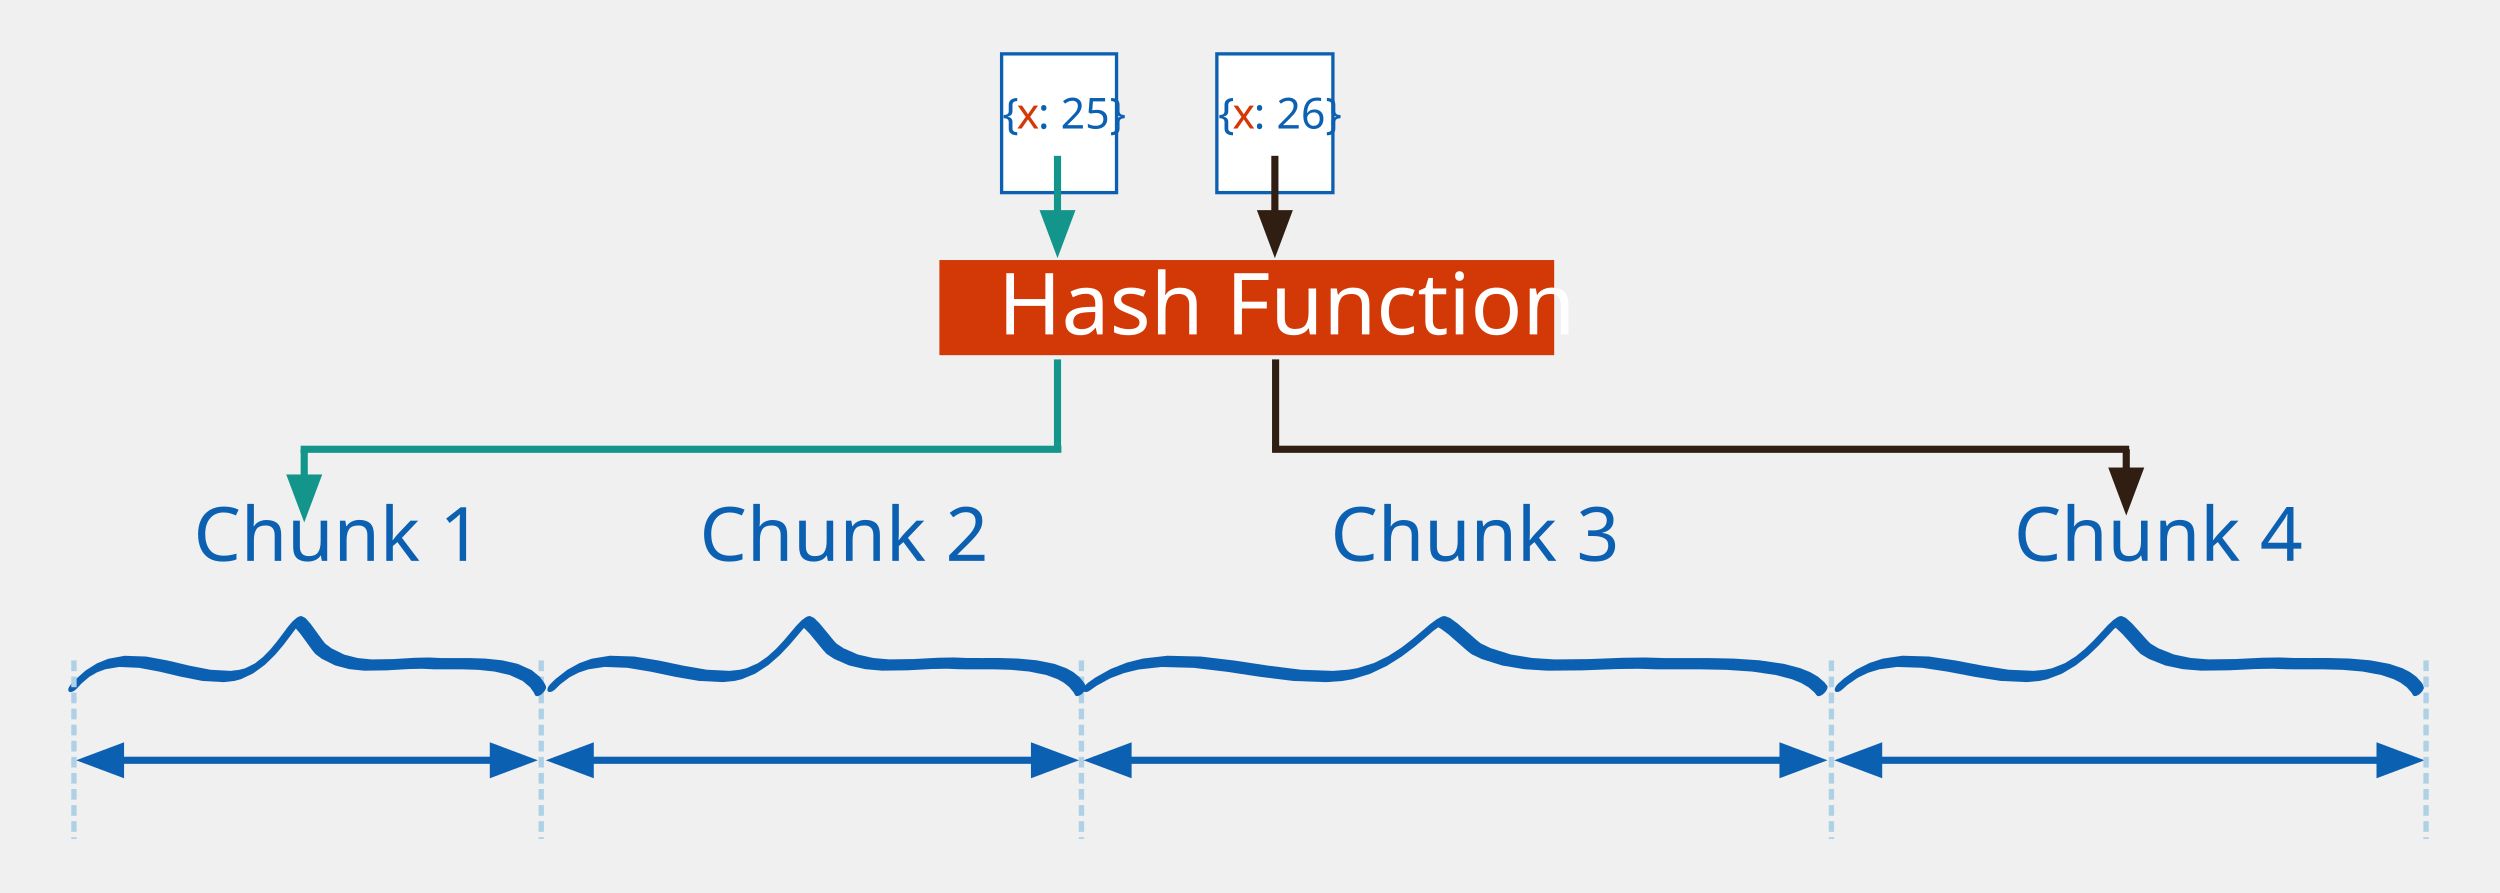
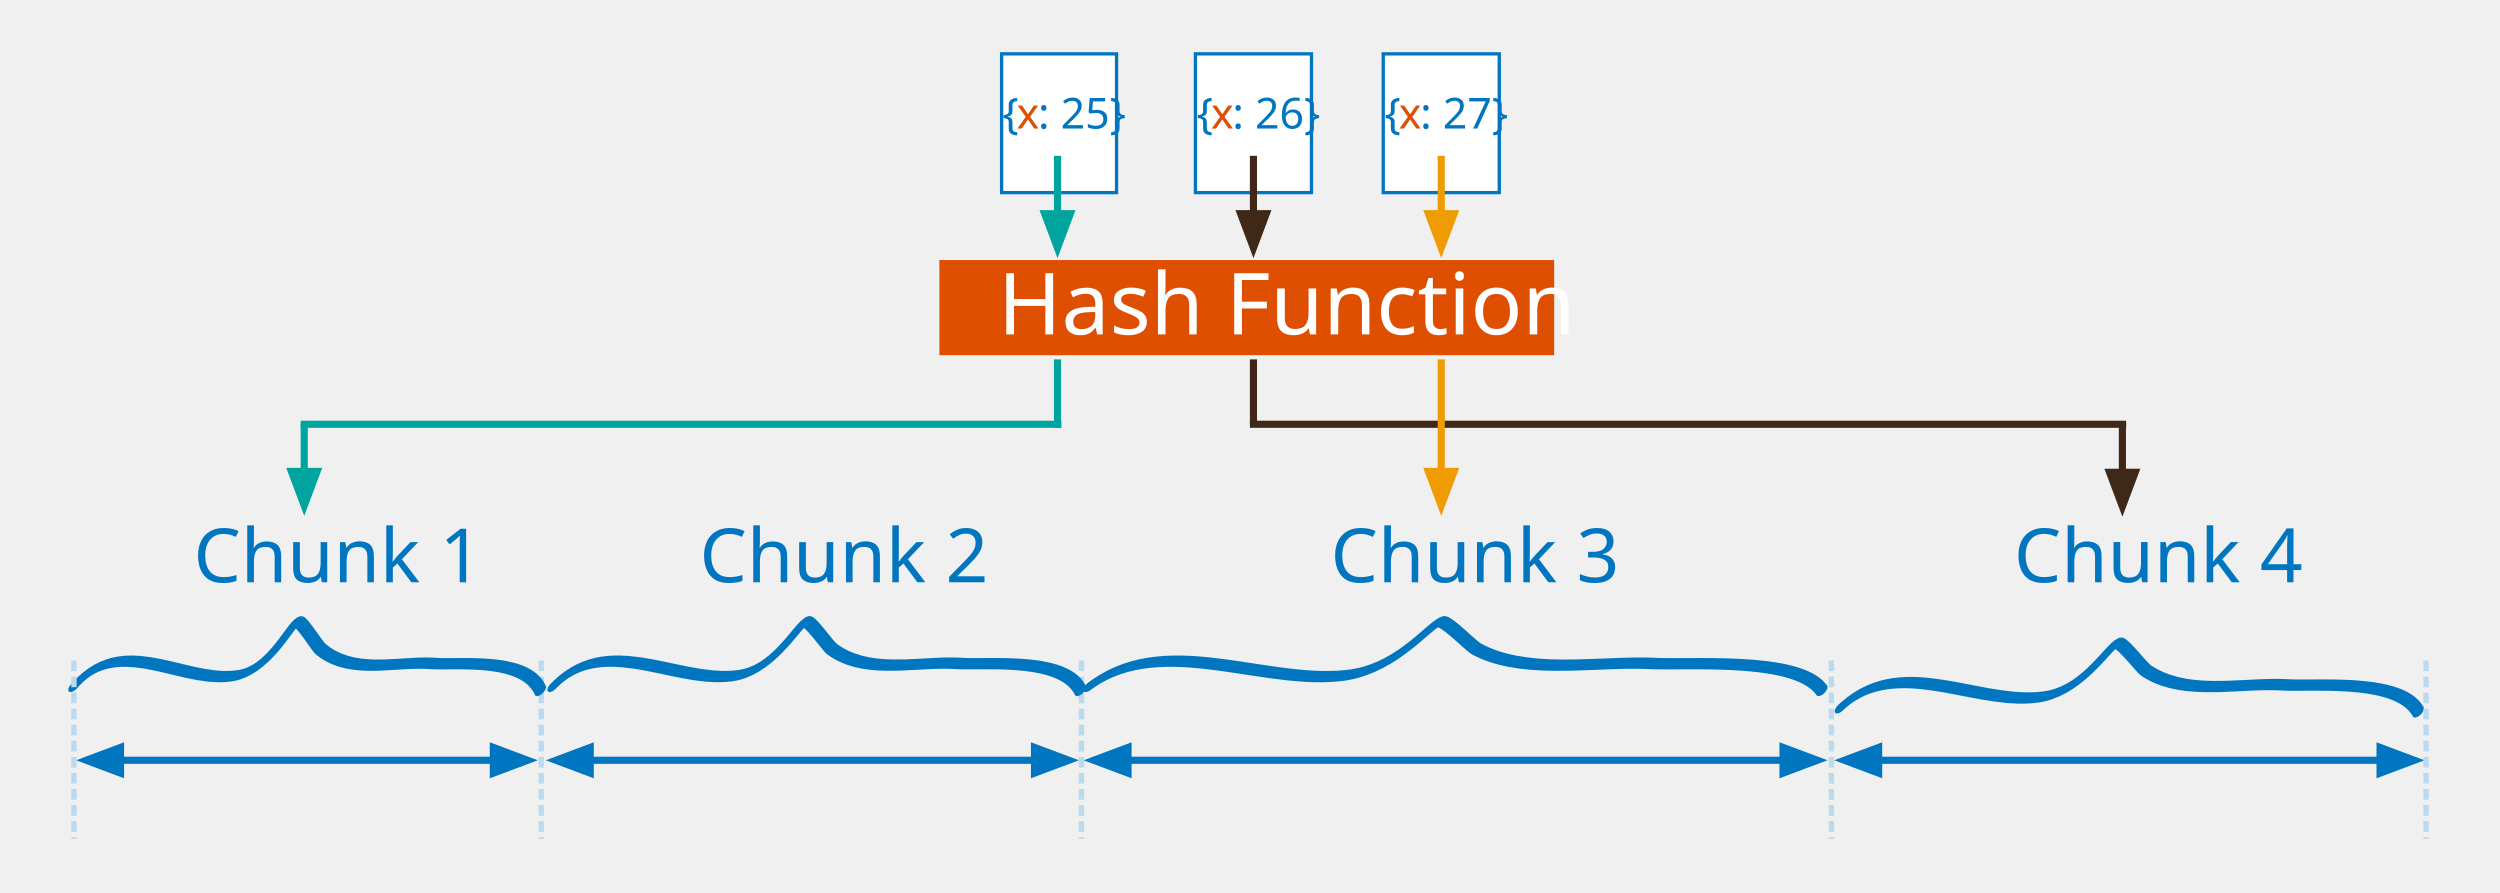
<svg xmlns="http://www.w3.org/2000/svg" version="1.1" x="0px" y="0px" width="700" height="250" viewBox="0, 0, 700, 250">
  <g id="Layer 1">
-     <text transform="matrix(1, 0, 0, 1, 90.563, 150.541)">
-       <tspan x="-36.381" y="6.5" font-family="GillSans" font-size="21" fill="#0C60B2">Chunk 1</tspan>
+     <text transform="matrix(1, 0, 0, 1, 90.563, 156.541)">
+       <tspan x="-36.381" y="6.5" font-family="GillSans" font-size="21" fill="#0176C0">Chunk 1</tspan>
    </text>
-     <path d="M151.543,184.918 L151.543,234.918" fill-opacity="0" stroke="#AFD1E8" stroke-width="1.5" stroke-dasharray="3,1.5" />
-     <path d="M302.806,184.918 L302.806,234.918" fill-opacity="0" stroke="#AFD1E8" stroke-width="1.5" stroke-dasharray="3,1.5" />
-     <path d="M512.798,184.918 L512.798,234.918" fill-opacity="0" stroke="#AFD1E8" stroke-width="1.5" stroke-dasharray="3,1.5" />
-     <path d="M305.168,193.339 L307.114,191.975 L310.843,189.931 L314.693,188.468 L318.762,187.47 L325.224,186.756 L334.229,186.993 L343.495,188.098 L352.869,189.514 L362.192,190.674 L371.33,191.005 L375.839,190.673 L375.839,190.673 C375.878,190.67 375.918,190.666 375.958,190.659 L375.958,190.659 L378.577,190.214 L383.649,188.664 L388.322,186.437 L392.479,183.816 L396.062,181.103 L399.033,178.601 L401.351,176.62 L402.895,175.506 L403.052,175.506 L402.393,175.676 L402.752,175.671 L403.456,176.061 L405.422,177.513 L408.526,180.215 L410.644,182.085 L411.745,182.962 L412.186,183.245 L412.186,183.245 C412.205,183.258 412.225,183.269 412.246,183.279 L412.246,183.279 L414.894,184.531 L420.655,186.354 L426.842,187.381 L433.279,187.796 L443.078,187.703 L452.66,187.336 L458.673,187.26 L461.501,187.343 L461.5,187.343 L463.798,187.411 L469.5,187.423 L476.202,187.414 L483.407,187.561 L490.622,188.041 L497.351,189.027 L501.762,190.198 L504.278,191.216 L506.402,192.452 L508.06,193.914 L508.675,194.708 L508.675,194.708 C509.019,195.144 509.948,194.884 510.751,194.128 C511.554,193.371 511.926,192.404 511.582,191.968 L510.84,191.04 L509.019,189.461 L506.75,188.155 L504.083,187.087 L499.508,185.883 L492.647,184.883 L485.345,184.399 L478.097,184.252 L471.401,184.261 L465.755,184.25 L463.456,184.181 L463.456,184.181 C463.456,184.181 463.456,184.181 463.456,184.181 L463.456,184.181 L460.544,184.098 L454.477,184.175 L444.956,184.541 L435.299,184.638 L429.027,184.241 L423.037,183.26 L417.429,181.497 L414.781,180.245 L414.841,180.278 L414.488,180.057 L413.427,179.214 L411.304,177.34 L408.132,174.583 L405.96,173.013 L404.619,172.509 L404.259,172.514 L404.259,172.514 C404.064,172.517 403.838,172.576 403.6,172.685 L403.6,172.685 L402.387,173.314 L400.392,174.785 L398.111,176.735 L395.436,178.998 L392.337,181.374 L388.784,183.657 L384.733,185.637 L380.076,187.088 L377.456,187.532 L377.575,187.517 L373.297,187.844 L364.315,187.525 L355.033,186.371 L345.609,184.948 L336.176,183.832 L326.87,183.608 L320.032,184.391 L315.507,185.535 L311.025,187.296 L306.719,189.702 L304.771,191.067 C303.905,191.675 303.291,192.676 303.401,193.303 C303.51,193.93 304.301,193.947 305.168,193.339 L305.168,193.339" fill="#0C60B2" />
-     <path d="M155.521,192.938 L156.922,191.573 L159.472,189.645 L162.021,188.326 L164.758,187.412 L169.256,186.738 L175.629,186.983 L182.249,188.083 L188.982,189.496 L195.704,190.658 L202.327,190.994 L205.653,190.66 L205.653,190.66 C205.71,190.654 205.77,190.644 205.832,190.629 L205.832,190.629 L207.716,190.185 L211.541,188.576 L215.15,186.214 L218.316,183.46 L220.978,180.667 L223.144,178.134 L224.815,176.151 L225.881,175.086 L225.721,175.303 L224.719,175.666 L224.977,175.66 L225.323,176.016 L226.713,177.449 L228.942,180.146 L230.466,182.016 L231.261,182.895 L231.586,183.187 L231.586,183.187 C231.605,183.203 231.624,183.218 231.645,183.231 L231.645,183.231 L233.55,184.483 L237.723,186.32 L242.22,187.362 L246.9,187.784 L253.999,187.693 L260.917,187.325 L265.225,187.249 L267.234,187.332 L267.233,187.332 L268.886,187.401 L273.008,187.413 L277.834,187.404 L283.006,187.551 L288.173,188.029 L292.978,189.01 L296.113,190.169 L297.896,191.175 L299.405,192.397 L300.584,193.845 L301.022,194.632 L301.022,194.632 C301.302,195.126 302.199,194.942 303.026,194.222 C303.853,193.502 304.297,192.518 304.017,192.024 L303.477,191.089 L302.152,189.496 L300.499,188.176 L298.551,187.095 L295.218,185.88 L290.243,184.875 L284.96,184.389 L279.729,184.241 L274.912,184.251 L270.865,184.24 L269.211,184.171 L269.211,184.171 C269.211,184.171 269.21,184.171 269.21,184.171 L269.21,184.171 L267.087,184.087 L262.701,184.166 L255.869,184.531 L248.964,184.629 L244.496,184.24 L240.229,183.273 L236.218,181.524 L234.312,180.272 L234.37,180.317 L234.124,180.103 L233.363,179.263 L231.834,177.388 L229.547,174.626 L227.959,173.037 L226.832,172.499 L226.573,172.504 L226.573,172.504 C226.282,172.51 225.929,172.638 225.571,172.867 L225.571,172.867 L224.425,173.713 L222.943,175.234 L221.304,177.181 L219.407,179.413 L217.259,181.71 L214.876,183.859 L212.205,185.705 L209.027,187.096 L207.141,187.541 L207.32,187.51 L204.321,187.834 L197.902,187.521 L191.232,186.368 L184.435,184.943 L177.596,183.822 L170.79,183.605 L165.714,184.427 L162.266,185.656 L158.818,187.562 L155.584,190.084 L154.183,191.449 C153.392,192.219 153.05,193.177 153.419,193.588 C153.789,193.999 154.73,193.708 155.521,192.938 L155.521,192.938" fill="#0C60B2" />
-     <text transform="matrix(1, 0, 0, 1, 232.244, 150.541)">
-       <tspan x="-36.381" y="6.5" font-family="GillSans" font-size="21" fill="#0C60B2">Chunk 2</tspan>
+     <path d="M151.543,184.918 L151.543,234.918" fill-opacity="0" stroke="#BCDAED" stroke-width="1.5" stroke-dasharray="3,1.5" />
+     <path d="M302.806,184.918 L302.806,234.918" fill-opacity="0" stroke="#BCDAED" stroke-width="1.5" stroke-dasharray="3,1.5" />
+     <path d="M512.798,184.918 L512.798,234.918" fill-opacity="0" stroke="#BCDAED" stroke-width="1.5" stroke-dasharray="3,1.5" />
+     <path d="M305.218,193.303 L306.186,192.599 L308.003,191.426 L309.822,190.428 L311.7,189.56 L313.637,188.818 L315.631,188.196 L317.676,187.691 L319.767,187.297 L321.9,187.009 L324.071,186.82 L326.274,186.723 L328.506,186.71 L330.762,186.773 L333.041,186.903 L336.496,187.207 L341.146,187.769 L345.826,188.443 L350.521,189.161 L355.212,189.851 L359.882,190.441 L363.364,190.775 L365.675,190.929 L367.967,191.017 L370.245,191.03 L372.506,190.958 L374.75,190.792 L375.88,190.67 L375.88,190.67 C375.891,190.668 375.901,190.667 375.912,190.666 L375.912,190.666 L376.577,190.577 L377.934,190.347 L379.279,190.056 L380.597,189.709 L382.502,189.099 L384.943,188.129 L387.283,187.003 L389.493,185.763 L391.567,184.445 L393.497,183.089 L395.279,181.73 L396.909,180.41 L398.381,179.164 L399.691,178.032 L400.831,177.053 L401.554,176.456 L401.954,176.143 L402.304,175.888 L402.584,175.705 L402.784,175.597 L402.896,175.559 L402.85,175.587 L402.543,175.664 L402.709,175.64 L402.798,175.715 L403.166,175.897 L403.702,176.221 L404.336,176.665 L405.037,177.203 L406.171,178.14 L407.744,179.516 L408.902,180.552 L409.637,181.208 L410.325,181.812 L410.953,182.344 L411.507,182.787 L411.98,183.122 L412.2,183.254 L412.2,183.254 C412.209,183.26 412.218,183.264 412.227,183.269 L412.227,183.269 L412.875,183.606 L414.218,184.242 L415.604,184.816 L417.021,185.329 L418.47,185.784 L419.946,186.184 L422.202,186.687 L425.29,187.194 L428.455,187.537 L431.674,187.74 L434.927,187.828 L439.829,187.797 L446.33,187.579 L451.102,187.389 L454.194,187.294 L457.198,187.253 L460.097,187.289 L461.492,187.342 L461.488,187.342 L462.023,187.365 L463.186,187.4 L464.448,187.42 L465.797,187.43 L467.226,187.431 L468.729,187.426 L471.104,187.416 L474.459,187.408 L477.971,187.429 L481.579,187.5 L485.22,187.643 L488.833,187.88 L492.355,188.232 L494.895,188.584 L496.524,188.866 L498.1,189.189 L499.61,189.554 L501.046,189.966 L502.4,190.425 L503.665,190.935 L504.832,191.496 L505.894,192.112 L506.843,192.783 L507.672,193.51 L508.374,194.294 L508.665,194.695 L508.665,194.695 C508.995,195.143 509.918,194.9 510.726,194.151 C511.535,193.402 511.923,192.431 511.593,191.982 L511.238,191.504 L510.451,190.635 L509.539,189.843 L508.51,189.121 L507.373,188.466 L506.136,187.874 L504.807,187.34 L503.393,186.862 L501.903,186.437 L500.343,186.059 L498.721,185.728 L497.04,185.439 L494.438,185.079 L490.855,184.721 L487.194,184.482 L483.515,184.338 L479.881,184.267 L476.352,184.246 L472.993,184.253 L470.621,184.264 L469.126,184.268 L467.709,184.267 L466.378,184.258 L465.142,184.238 L464.005,184.205 L463.469,184.182 L463.469,184.182 C463.467,184.182 463.466,184.182 463.464,184.181 L463.464,184.181 L462.019,184.127 L459.068,184.091 L456.028,184.133 L452.916,184.228 L448.158,184.418 L441.713,184.635 L436.878,184.667 L433.692,184.582 L430.552,184.385 L427.474,184.054 L424.469,183.563 L422.275,183.076 L420.849,182.69 L419.453,182.253 L418.087,181.76 L416.753,181.208 L415.449,180.592 L414.8,180.255 L414.826,180.269 L414.677,180.183 L414.252,179.883 L413.721,179.46 L413.106,178.939 L412.424,178.34 L411.69,177.686 L410.524,176.642 L408.93,175.248 L407.766,174.288 L407.028,173.722 L406.33,173.237 L405.673,172.851 L405.014,172.581 L404.275,172.503 L404.108,172.527 L404.108,172.527 C404.011,172.541 403.908,172.566 403.802,172.603 L403.802,172.603 L403.439,172.741 L402.866,173.019 L402.314,173.347 L401.775,173.711 L401.24,174.107 L400.689,174.542 L399.86,175.228 L398.701,176.223 L397.45,177.305 L396.099,178.45 L394.645,179.633 L393.086,180.827 L391.417,182.008 L389.636,183.15 L387.737,184.227 L385.714,185.213 L383.541,186.086 L381.821,186.642 L380.644,186.955 L379.432,187.22 L378.17,187.436 L377.503,187.525 L377.534,187.521 L376.487,187.636 L374.337,187.797 L372.154,187.867 L369.94,187.856 L367.7,187.771 L365.44,187.621 L362.008,187.292 L357.371,186.707 L352.688,186.019 L347.98,185.299 L343.263,184.619 L338.558,184.052 L335.048,183.744 L332.715,183.611 L330.391,183.548 L328.078,183.563 L325.777,183.667 L323.488,183.869 L321.212,184.18 L318.947,184.611 L316.695,185.175 L314.454,185.884 L312.224,186.751 L310.007,187.791 L307.809,189.017 L305.689,190.399 L304.721,191.104 C304.721,191.104 304.721,191.104 304.721,191.104 C303.858,191.731 303.271,192.732 303.408,193.339 C303.545,193.947 304.356,193.93 305.218,193.303 L305.218,193.303" fill="#0176C0" />
+     <path d="M155.574,192.885 L156.27,192.181 L157.524,191.059 L158.737,190.142 L159.978,189.353 L161.26,188.676 L162.592,188.104 L163.975,187.634 L165.409,187.262 L166.886,186.987 L168.403,186.806 L169.953,186.712 L171.531,186.7 L173.952,186.82 L177.233,187.195 L180.558,187.753 L183.916,188.426 L187.292,189.143 L190.671,189.833 L194.041,190.425 L197.391,190.845 L199.897,191.005 L201.566,191.019 L203.22,190.947 L204.869,190.779 L205.714,190.652 L205.714,190.652 C205.729,190.65 205.744,190.647 205.76,190.644 L205.76,190.644 L206.239,190.555 L207.254,190.317 L208.756,189.844 L210.704,189.016 L212.602,187.978 L214.404,186.78 L216.094,185.467 L217.661,184.088 L219.101,182.684 L220.415,181.293 L221.606,179.953 L222.675,178.696 L223.622,177.56 L224.441,176.583 L225.117,175.815 L225.483,175.439 L225.616,175.325 L225.677,175.288 L225.61,175.356 L225.417,175.474 L224.939,175.641 L225.058,175.617 L224.907,175.694 L225.113,175.852 L225.483,176.165 L225.933,176.603 L226.434,177.138 L227.249,178.073 L228.379,179.447 L229.48,180.815 L230.236,181.742 L230.69,182.276 L231.09,182.72 L231.434,183.059 L231.6,183.199 L231.6,183.199 C231.608,183.205 231.617,183.212 231.625,183.218 L231.625,183.218 L232.092,183.555 L233.064,184.194 L234.069,184.773 L235.099,185.291 L236.677,185.957 L238.854,186.66 L241.104,187.175 L243.406,187.523 L245.745,187.729 L248.108,187.818 L251.658,187.787 L256.357,187.568 L259.796,187.378 L262.015,187.283 L264.165,187.243 L266.233,187.278 L267.222,187.331 L267.216,187.331 L267.601,187.354 L268.446,187.389 L269.841,187.416 L271.906,187.419 L274.167,187.405 L276.581,187.398 L279.103,187.419 L281.691,187.49 L284.3,187.632 L286.885,187.868 L289.403,188.218 L291.213,188.568 L292.373,188.846 L293.496,189.166 L294.571,189.528 L295.593,189.935 L296.556,190.39 L297.455,190.893 L298.284,191.448 L299.039,192.057 L299.714,192.72 L300.304,193.441 L300.806,194.22 L301.014,194.618 L301.014,194.618 C301.281,195.123 302.171,194.955 303.003,194.242 C303.834,193.53 304.292,192.543 304.025,192.038 C304.025,192.038 304.025,192.038 304.025,192.038 L303.768,191.558 L303.197,190.684 L302.535,189.884 L301.786,189.155 L300.958,188.493 L300.057,187.895 L299.089,187.356 L298.06,186.873 L296.975,186.442 L295.841,186.062 L294.662,185.727 L293.439,185.435 L291.549,185.072 L288.953,184.713 L286.302,184.473 L283.642,184.328 L281.017,184.257 L278.472,184.236 L276.053,184.243 L273.806,184.257 L271.776,184.254 L270.424,184.228 L269.613,184.195 L269.228,184.172 L269.228,184.172 C269.226,184.172 269.224,184.172 269.222,184.172 L269.222,184.172 L268.165,184.116 L266.023,184.081 L263.823,184.123 L261.576,184.219 L258.156,184.408 L253.537,184.624 L250.079,184.657 L247.807,184.573 L245.57,184.379 L243.378,184.052 L241.243,183.569 L239.167,182.903 L237.658,182.27 L236.684,181.782 L235.732,181.235 L234.798,180.623 L234.331,180.285 L234.357,180.305 L234.257,180.225 L233.954,179.929 L233.574,179.508 L233.133,178.989 L232.381,178.068 L231.273,176.691 L230.124,175.295 L229.285,174.332 L228.75,173.763 L228.242,173.273 L227.753,172.876 L227.22,172.581 L226.472,172.505 L226.352,172.529 L226.352,172.529 C226.202,172.56 226.041,172.616 225.875,172.696 L225.875,172.696 L225.453,172.924 L224.893,173.308 L224.413,173.707 L223.957,174.14 L223.35,174.777 L222.56,175.678 L221.725,176.675 L220.827,177.752 L219.865,178.886 L218.836,180.049 L217.746,181.211 L216.595,182.345 L215.388,183.425 L214.12,184.431 L212.782,185.344 L211.359,186.148 L209.806,186.828 L208.564,187.229 L207.693,187.436 L207.213,187.526 L207.259,187.518 L206.537,187.629 L205.024,187.787 L203.479,187.857 L201.915,187.847 L199.516,187.697 L196.242,187.288 L192.913,186.704 L189.545,186.016 L186.153,185.296 L182.747,184.614 L179.339,184.044 L175.944,183.66 L173.411,183.538 L171.718,183.554 L170.026,183.661 L168.333,183.87 L166.637,184.194 L164.935,184.648 L163.225,185.246 L161.509,186.005 L159.792,186.939 L158.086,188.057 L156.407,189.363 L154.827,190.796 L154.13,191.501 C153.353,192.286 153.047,193.233 153.445,193.615 C153.844,193.997 154.797,193.67 155.574,192.885 L155.574,192.885" fill="#0176C0" />
+     <text transform="matrix(1, 0, 0, 1, 232.244, 156.541)">
+       <tspan x="-36.381" y="6.5" font-family="GillSans" font-size="21" fill="#0176C0">Chunk 2</tspan>
    </text>
    <g>
-       <path d="M515.844,193.061 L517.379,191.697 L520.211,189.738 L523.083,188.373 L526.157,187.429 L531.147,186.741 L538.173,186.983 L545.445,188.084 L552.829,189.499 L560.191,190.66 L567.431,190.994 L571.046,190.661 L571.046,190.661 C571.097,190.656 571.15,190.648 571.205,190.636 L571.205,190.636 L573.27,190.192 L577.393,188.604 L581.256,186.288 L584.668,183.573 L587.566,180.797 L589.936,178.268 L591.767,176.284 L592.942,175.213 L592.85,175.371 L591.957,175.666 L592.24,175.661 L592.676,176.027 L594.207,177.465 L596.651,180.163 L598.321,182.033 L599.192,182.912 L599.546,183.201 L599.546,183.201 C599.565,183.216 599.584,183.23 599.605,183.243 L599.605,183.243 L601.694,184.495 L606.258,186.328 L611.171,187.365 L616.282,187.785 L624.044,187.693 L631.617,187.325 L636.346,187.249 L638.557,187.332 L638.556,187.332 L640.368,187.401 L644.879,187.413 L650.166,187.404 L655.839,187.551 L661.511,188.03 L666.79,189.012 L670.24,190.175 L672.203,191.184 L673.863,192.41 L675.159,193.863 L675.64,194.651 L675.64,194.651 C675.937,195.129 676.844,194.925 677.665,194.194 C678.486,193.464 678.91,192.484 678.613,192.005 L678.023,191.072 L676.575,189.482 L674.769,188.166 L672.644,187.089 L669.006,185.878 L663.567,184.874 L657.788,184.389 L652.061,184.241 L646.781,184.25 L642.34,184.24 L640.528,184.171 L640.528,184.171 C640.527,184.171 640.527,184.171 640.527,184.171 L640.527,184.171 L638.211,184.087 L633.412,184.166 L625.917,184.531 L618.333,184.629 L613.42,184.237 L608.728,183.266 L604.325,181.513 L602.236,180.26 L602.295,180.302 L602.024,180.086 L601.189,179.245 L599.514,177.371 L597.008,174.61 L595.275,173.027 L594.099,172.499 L593.814,172.504 L593.814,172.504 C593.554,172.509 593.242,172.612 592.921,172.799 L592.921,172.799 L591.749,173.586 L590.132,175.1 L588.335,177.047 L586.253,179.284 L583.879,181.597 L581.211,183.785 L578.193,185.677 L574.642,187.089 L572.575,187.534 L572.734,187.509 L569.417,187.834 L562.366,187.519 L555.053,186.366 L547.61,184.941 L540.133,183.822 L532.717,183.603 L527.215,184.41 L523.512,185.609 L519.811,187.469 L516.306,189.96 L514.77,191.325 C513.948,192.055 513.523,193.036 513.82,193.515 C514.116,193.994 515.022,193.791 515.844,193.061 L515.844,193.061" fill="#0C60B2" />
-       <text transform="matrix(1, 0, 0, 1, 600.27, 150.531)">
-         <tspan x="-36.381" y="6.5" font-family="GillSans" font-size="21" fill="#0C60B2">Chunk 4</tspan>
+       <path d="M515.898,199.012 L516.661,198.308 L518.047,197.175 L519.406,196.235 L520.803,195.422 L522.25,194.723 L523.749,194.134 L525.3,193.651 L526.899,193.271 L528.541,192.991 L530.221,192.807 L531.933,192.712 L533.674,192.7 L535.438,192.762 L537.222,192.892 L539.936,193.195 L543.592,193.755 L547.276,194.428 L550.976,195.146 L554.678,195.836 L558.368,196.426 L562.034,196.846 L564.77,197.006 L566.59,197.019 L568.392,196.948 L570.186,196.78 L571.1,196.655 L571.1,196.655 C571.114,196.653 571.127,196.651 571.141,196.648 L571.141,196.648 L571.666,196.559 L572.763,196.324 L574.381,195.858 L576.474,195.044 L578.505,194.028 L580.437,192.854 L582.256,191.564 L583.951,190.201 L585.516,188.808 L586.95,187.423 L588.252,186.086 L589.423,184.83 L590.461,183.693 L591.358,182.717 L592.099,181.948 L592.505,181.568 L592.661,181.443 L592.752,181.388 L592.729,181.424 L592.576,181.511 L592.155,181.645 L592.285,181.621 L592.201,181.698 L592.447,181.863 L592.857,182.179 L593.352,182.618 L593.902,183.154 L594.795,184.09 L596.035,185.464 L596.947,186.5 L597.527,187.155 L598.07,187.76 L598.566,188.293 L599.005,188.737 L599.38,189.075 L599.56,189.212 L599.56,189.212 C599.569,189.219 599.577,189.225 599.586,189.231 L599.586,189.231 L600.097,189.568 L601.161,190.206 L602.26,190.784 L603.385,191.3 L605.111,191.964 L607.49,192.665 L609.947,193.177 L612.461,193.524 L615.017,193.729 L617.598,193.818 L621.48,193.787 L626.621,193.568 L630.389,193.378 L632.822,193.284 L635.183,193.243 L637.457,193.278 L638.546,193.332 L638.541,193.331 L638.963,193.354 L639.886,193.389 L640.887,193.41 L641.956,193.419 L643.671,193.419 L646.147,193.405 L648.792,193.398 L651.558,193.419 L654.397,193.49 L657.261,193.632 L660.1,193.868 L662.865,194.219 L664.855,194.57 L666.131,194.849 L667.365,195.17 L668.548,195.533 L669.672,195.942 L670.731,196.398 L671.72,196.903 L672.632,197.46 L673.462,198.07 L674.204,198.736 L674.853,199.458 L675.403,200.238 L675.631,200.637 L675.631,200.637 C675.915,201.127 676.815,200.938 677.641,200.216 C678.466,199.493 678.906,198.51 678.622,198.02 L678.341,197.54 L677.716,196.667 L676.991,195.869 L676.173,195.142 L675.269,194.482 L674.285,193.885 L673.228,193.347 L672.104,192.866 L670.919,192.437 L669.68,192.058 L668.393,191.724 L667.057,191.433 L664.992,191.071 L662.154,190.712 L659.255,190.472 L656.345,190.328 L653.471,190.257 L650.685,190.236 L648.034,190.243 L645.569,190.257 L643.871,190.257 L642.826,190.248 L641.857,190.228 L640.966,190.195 L640.543,190.172 L640.543,190.172 C640.541,190.172 640.54,190.172 640.538,190.172 L640.538,190.172 L639.386,190.116 L637.045,190.081 L634.639,190.123 L632.179,190.218 L628.43,190.408 L623.361,190.624 L619.563,190.657 L617.065,190.573 L614.605,190.378 L612.195,190.049 L609.846,189.564 L607.565,188.896 L605.908,188.261 L604.837,187.771 L603.792,187.223 L602.767,186.61 L602.255,186.273 L602.281,186.291 L602.17,186.209 L601.837,185.913 L601.42,185.491 L600.936,184.97 L600.398,184.372 L599.819,183.717 L598.899,182.674 L597.64,181.278 L596.721,180.316 L596.135,179.748 L595.58,179.259 L595.049,178.865 L594.485,178.578 L593.747,178.501 L593.616,178.525 L593.616,178.525 C593.483,178.549 593.341,178.594 593.194,178.659 L593.194,178.659 L592.792,178.857 L592.229,179.207 L591.726,179.588 L591.237,180.011 L590.576,180.644 L589.712,181.545 L588.796,182.541 L587.813,183.618 L586.757,184.753 L585.627,185.919 L584.426,187.087 L583.152,188.232 L581.807,189.329 L580.384,190.357 L578.875,191.294 L577.267,192.12 L575.522,192.814 L574.134,193.222 L573.165,193.432 L572.639,193.522 L572.68,193.515 L571.877,193.628 L570.205,193.787 L568.502,193.857 L566.779,193.847 L564.141,193.696 L560.547,193.286 L556.896,192.701 L553.204,192.014 L549.488,191.293 L545.76,190.613 L542.037,190.044 L539.257,189.735 L537.404,189.601 L535.555,189.538 L533.711,189.553 L531.87,189.659 L530.033,189.866 L528.197,190.185 L526.36,190.631 L524.522,191.217 L522.681,191.958 L520.841,192.87 L519.009,193.964 L517.198,195.247 L515.48,196.669 L514.716,197.374 C513.906,198.121 513.514,199.094 513.84,199.546 C514.167,199.998 515.088,199.759 515.898,199.012 L515.898,199.012" fill="#0176C0" />
+       <text transform="matrix(1, 0, 0, 1, 600.27, 156.531)">
+         <tspan x="-36.381" y="6.5" font-family="GillSans" font-size="21" fill="#0176C0">Chunk 4</tspan>
      </text>
    </g>
-     <path d="M21.542,192.771 L22.78,191.408 L25.005,189.509 L27.167,188.257 L29.488,187.393 L33.382,186.744 L38.962,186.993 L44.793,188.09 L50.742,189.502 L56.693,190.666 L62.573,191.004 L65.556,190.668 L65.556,190.668 C65.623,190.66 65.693,190.647 65.765,190.628 L65.765,190.628 L67.431,190.183 L70.911,188.538 L74.219,186.105 L77.074,183.304 L79.44,180.498 L81.355,177.968 L82.832,175.984 L83.776,174.918 L83.556,175.203 L82.395,175.676 L82.624,175.671 L82.856,176.01 L84.078,177.437 L86.049,180.132 L87.397,182.002 L88.101,182.882 L88.39,183.176 L88.39,183.176 C88.408,183.193 88.426,183.209 88.446,183.224 L88.446,183.224 L90.132,184.476 L93.833,186.319 L97.828,187.367 L101.989,187.794 L108.291,187.703 L114.421,187.335 L118.222,187.259 L119.984,187.342 L119.983,187.342 L121.446,187.411 L125.1,187.423 L129.37,187.414 L133.937,187.561 L138.494,188.038 L142.726,189.016 L146.32,190.657 L148.394,192.402 L149.415,193.832 L149.802,194.618 L149.802,194.618 C150.06,195.131 150.945,194.974 151.779,194.267 C152.614,193.561 153.081,192.572 152.824,192.059 L152.346,191.123 L151.153,189.511 L148.838,187.616 L145.003,185.894 L140.584,184.886 L135.898,184.4 L131.264,184.251 L127.005,184.261 L123.435,184.25 L121.971,184.182 L121.971,184.182 C121.971,184.182 121.971,184.182 121.97,184.182 L121.97,184.182 L120.078,184.098 L116.19,184.176 L110.157,184.541 L104.073,184.64 L100.143,184.255 L96.386,183.295 L92.849,181.552 L91.163,180.299 L91.219,180.348 L91.003,180.136 L90.33,179.297 L88.978,177.422 L86.954,174.659 L85.542,173.063 L84.473,172.509 L84.243,172.514 L84.243,172.514 C83.908,172.522 83.491,172.692 83.082,172.987 L83.082,172.987 L81.991,173.901 L80.681,175.421 L79.231,177.368 L77.551,179.603 L75.663,181.886 L73.609,183.989 L71.363,185.763 L68.649,187.118 L66.981,187.563 L67.19,187.522 L64.579,187.844 L58.923,187.534 L53.029,186.383 L47.011,184.956 L40.937,183.832 L34.861,183.62 L30.286,184.467 L27.136,185.746 L23.994,187.718 L21.103,190.269 L19.863,191.635 C19.123,192.45 18.899,193.365 19.362,193.679 C19.826,193.993 20.802,193.586 21.542,192.771 L21.542,192.771" fill="#0C60B2" />
+     <path d="M21.59,192.717 L22.206,192.013 L23.306,190.901 L24.354,190.006 L25.411,189.25 L26.494,188.607 L27.619,188.064 L28.796,187.615 L30.023,187.257 L31.298,186.99 L32.615,186.813 L33.966,186.721 L35.347,186.71 L37.475,186.83 L40.365,187.204 L43.296,187.761 L46.262,188.432 L49.247,189.149 L52.236,189.839 L55.221,190.432 L58.193,190.854 L60.42,191.015 L61.909,191.03 L63.386,190.957 L64.862,190.787 L65.626,190.658 L65.626,190.658 C65.644,190.655 65.662,190.652 65.68,190.648 L65.68,190.648 L66.104,190.559 L67.023,190.316 L68.39,189.83 L70.171,188.977 L71.915,187.903 L73.56,186.67 L75.09,185.329 L76.495,183.931 L77.778,182.517 L78.943,181.124 L79.996,179.784 L80.94,178.53 L81.777,177.394 L82.502,176.417 L83.101,175.647 L83.425,175.271 L83.536,175.163 L83.571,175.145 L83.46,175.255 L83.212,175.421 L82.651,175.642 L82.756,175.619 L82.512,175.699 L82.671,175.847 L82.993,176.155 L83.389,176.591 L83.832,177.125 L84.551,178.06 L85.551,179.433 L86.525,180.802 L87.194,181.728 L87.595,182.263 L87.949,182.707 L88.255,183.047 L88.403,183.189 L88.403,183.189 C88.411,183.196 88.419,183.203 88.428,183.21 L88.428,183.21 L88.84,183.547 L89.702,184.187 L90.594,184.768 L91.507,185.288 L92.908,185.956 L94.841,186.662 L96.841,187.18 L98.888,187.53 L100.968,187.738 L103.068,187.828 L106.219,187.797 L110.385,187.578 L113.43,187.387 L115.389,187.293 L117.284,187.253 L119.105,187.288 L119.971,187.341 L119.965,187.341 L120.305,187.364 L121.056,187.399 L122.295,187.426 L124.126,187.429 L126.128,187.416 L128.262,187.408 L130.49,187.429 L132.774,187.5 L135.076,187.642 L137.355,187.877 L139.574,188.226 L141.691,188.71 L143.182,189.172 L144.121,189.53 L145.02,189.935 L145.867,190.387 L146.659,190.889 L147.388,191.441 L148.053,192.047 L148.647,192.708 L149.168,193.427 L149.611,194.205 L149.795,194.603 L149.795,194.603 C150.04,195.127 150.918,194.985 151.756,194.286 C152.595,193.588 153.076,192.597 152.831,192.073 L152.604,191.593 L152.099,190.718 L151.511,189.917 L150.846,189.185 L150.111,188.521 L149.31,187.92 L148.45,187.378 L147.535,186.893 L146.571,186.461 L145.556,186.076 L143.965,185.588 L141.747,185.085 L139.443,184.724 L137.091,184.483 L134.733,184.338 L132.406,184.267 L130.152,184.246 L128.012,184.253 L126.026,184.267 L124.235,184.264 L123.044,184.239 L122.331,184.206 L121.99,184.183 L121.99,184.183 C121.988,184.183 121.986,184.182 121.983,184.182 L121.983,184.182 L121.041,184.127 L119.137,184.091 L117.185,184.133 L115.194,184.229 L112.171,184.419 L108.096,184.635 L105.048,184.667 L103.049,184.584 L101.081,184.392 L99.153,184.067 L97.275,183.587 L95.446,182.924 L94.116,182.293 L93.258,181.807 L92.419,181.262 L91.594,180.651 L91.181,180.314 L91.206,180.335 L91.119,180.257 L90.853,179.962 L90.517,179.542 L90.127,179.023 L89.462,178.102 L88.482,176.725 L87.466,175.329 L86.723,174.365 L86.249,173.795 L85.797,173.303 L85.36,172.902 L84.865,172.597 L84.094,172.524 L83.987,172.548 L83.987,172.548 C83.811,172.588 83.62,172.663 83.426,172.769 L83.426,172.769 L82.976,173.045 L82.429,173.471 L81.985,173.889 L81.575,174.328 L81.039,174.966 L80.342,175.864 L79.603,176.861 L78.809,177.939 L77.956,179.075 L77.046,180.238 L76.084,181.398 L75.075,182.523 L74.027,183.584 L72.94,184.561 L71.808,185.439 L70.614,186.207 L69.299,186.862 L68.238,187.251 L67.49,187.453 L67.065,187.542 L67.119,187.532 L66.498,187.641 L65.177,187.798 L63.824,187.867 L62.453,187.857 L60.343,187.709 L57.455,187.301 L54.515,186.718 L51.537,186.03 L48.535,185.31 L45.518,184.627 L42.494,184.056 L39.479,183.67 L37.225,183.548 L35.713,183.564 L34.197,183.673 L32.675,183.887 L31.142,184.22 L29.597,184.687 L28.037,185.306 L26.467,186.094 L24.897,187.062 L23.347,188.213 L21.837,189.541 L20.431,190.984 L19.815,191.689 C19.092,192.515 18.904,193.414 19.394,193.698 C19.884,193.982 20.867,193.543 21.59,192.717 L21.59,192.717" fill="#0176C0" />
    <g>
      <path d="M280.45,15.082 L312.63,15.082 L312.63,53.932 L280.45,53.932 z" fill="#FFFFFF" />
-       <path d="M280.45,15.082 L312.63,15.082 L312.63,53.932 L280.45,53.932 z" fill-opacity="0" stroke="#0C60B2" stroke-width="0.929" />
+       <path d="M280.45,15.082 L312.63,15.082 L312.63,53.932 L280.45,53.932 z" fill-opacity="0" stroke="#0176C0" stroke-width="0.929" />
    </g>
    <text transform="matrix(1, 0, 0, 1, 296.029, 39.499)">
-       <tspan x="-15.378" y="-3.5" font-family="GillSans" font-size="12" fill="#0C60B2">{</tspan>
-       <tspan x="-11.382" y="-3.5" font-family="GillSans" font-size="12" fill="#D33907">x</tspan>
-       <tspan x="-5.382" y="-3.5" font-family="GillSans" font-size="12" fill="#0C60B2">: 25}</tspan>
+       <tspan x="-15.378" y="-3.5" font-family="GillSans" font-size="12" fill="#0176C0">{</tspan>
+       <tspan x="-11.382" y="-3.5" font-family="GillSans" font-size="12" fill="#DE4F01">x</tspan>
+       <tspan x="-5.382" y="-3.5" font-family="GillSans" font-size="12" fill="#0176C0">: 25}</tspan>
    </text>
    <g>
-       <path d="M340.721,15.082 L373.21,15.082 L373.21,53.932 L340.721,53.932 z" fill="#FFFFFF" />
-       <path d="M340.721,15.082 L373.21,15.082 L373.21,53.932 L340.721,53.932 z" fill-opacity="0" stroke="#0C60B2" stroke-width="0.929" />
+       <path d="M334.721,15.082 L367.21,15.082 L367.21,53.932 L334.721,53.932 z" fill="#FFFFFF" />
+       <path d="M334.721,15.082 L367.21,15.082 L367.21,53.932 L334.721,53.932 z" fill-opacity="0" stroke="#0176C0" stroke-width="0.929" />
    </g>
-     <text transform="matrix(1, 0, 0, 1, 356.449, 39.499)">
-       <tspan x="-15.378" y="-3.5" font-family="GillSans" font-size="12" fill="#0C60B2">{</tspan>
-       <tspan x="-11.382" y="-3.5" font-family="GillSans" font-size="12" fill="#D33907">x</tspan>
-       <tspan x="-5.382" y="-3.5" font-family="GillSans" font-size="12" fill="#0C60B2">: 26}</tspan>
+     <text transform="matrix(1, 0, 0, 1, 350.449, 39.499)">
+       <tspan x="-15.378" y="-3.5" font-family="GillSans" font-size="12" fill="#0176C0">{</tspan>
+       <tspan x="-11.382" y="-3.5" font-family="GillSans" font-size="12" fill="#DE4F01">x</tspan>
+       <tspan x="-5.382" y="-3.5" font-family="GillSans" font-size="12" fill="#0176C0">: 26}</tspan>
    </text>
    <g>
-       <path d="M263.029,72.81 L435.171,72.81 L435.171,99.45 L263.029,99.45 z" fill="#D33907" />
+       <path d="M263.029,72.81 L435.171,72.81 L435.171,99.45 L263.029,99.45 z" fill="#DE4F01" />
      <text transform="matrix(1, 0, 0, 1, 349.393, 86.13)">
        <tspan x="-69.955" y="7.5" font-family="GillSans" font-size="24" fill="#FFFFFF">Hash Function</tspan>
      </text>
    </g>
    <g>
-       <path d="M296.1,43.63 L296.1,59.83" fill-opacity="0" stroke="#13958C" stroke-width="2" />
-       <path d="M292.5,59.83 L296.1,69.43 L299.7,59.83 z" fill="#13958C" fill-opacity="1" stroke="#13958C" stroke-width="2" stroke-opacity="1" />
+       <path d="M296.1,43.63 L296.1,59.83" fill-opacity="0" stroke="#00A49E" stroke-width="2" />
+       <path d="M292.5,59.83 L296.1,69.43 L299.7,59.83 z" fill="#00A49E" fill-opacity="1" stroke="#00A49E" stroke-width="2" stroke-opacity="1" />
    </g>
    <g>
-       <path d="M356.965,43.63 L356.965,59.83" fill-opacity="0" stroke="#301E13" stroke-width="2" />
-       <path d="M353.365,59.83 L356.965,69.43 L360.565,59.83 z" fill="#301E13" fill-opacity="1" stroke="#301E13" stroke-width="2" stroke-opacity="1" />
+       <path d="M350.965,43.63 L350.965,59.83" fill-opacity="0" stroke="#3F2818" stroke-width="2" />
+       <path d="M347.365,59.83 L350.965,69.43 L354.565,59.83 z" fill="#3F2818" fill-opacity="1" stroke="#3F2818" stroke-width="2" stroke-opacity="1" />
    </g>
-     <path d="M296.1,100.63 L296.1,125.794" fill-opacity="0" stroke="#13958C" stroke-width="2" />
-     <text transform="matrix(1, 0, 0, 1, 408.932, 150.541)">
-       <tspan x="-36.381" y="6.5" font-family="GillSans" font-size="21" fill="#0C60B2">Chunk 3</tspan>
+     <path d="M296.1,100.63 L296.1,119.794" fill-opacity="0" stroke="#00A49E" stroke-width="2" />
+     <text transform="matrix(1, 0, 0, 1, 408.932, 156.541)">
+       <tspan x="-36.381" y="6.5" font-family="GillSans" font-size="21" fill="#0176C0">Chunk 3</tspan>
    </text>
    <g>
-       <path d="M33.74,212.877 L138.14,212.877" fill-opacity="0" stroke="#0C60B2" stroke-width="2" />
-       <path d="M33.74,209.277 L24.14,212.877 L33.74,216.477 z" fill="#0C60B2" fill-opacity="1" stroke="#0C60B2" stroke-width="2" stroke-opacity="1" />
-       <path d="M138.14,216.477 L147.74,212.877 L138.14,209.277 z" fill="#0C60B2" fill-opacity="1" stroke="#0C60B2" stroke-width="2" stroke-opacity="1" />
+       <path d="M33.74,212.877 L138.14,212.877" fill-opacity="0" stroke="#0176C0" stroke-width="2" />
+       <path d="M33.74,209.277 L24.14,212.877 L33.74,216.477 z" fill="#0176C0" fill-opacity="1" stroke="#0176C0" stroke-width="2" stroke-opacity="1" />
+       <path d="M138.14,216.477 L147.74,212.877 L138.14,209.277 z" fill="#0176C0" fill-opacity="1" stroke="#0176C0" stroke-width="2" stroke-opacity="1" />
    </g>
    <g>
-       <path d="M165.261,212.877 L289.661,212.877" fill-opacity="0" stroke="#0C60B2" stroke-width="2" />
-       <path d="M165.261,209.277 L155.661,212.877 L165.261,216.477 z" fill="#0C60B2" fill-opacity="1" stroke="#0C60B2" stroke-width="2" stroke-opacity="1" />
-       <path d="M289.661,216.477 L299.261,212.877 L289.661,209.277 z" fill="#0C60B2" fill-opacity="1" stroke="#0C60B2" stroke-width="2" stroke-opacity="1" />
+       <path d="M165.261,212.877 L289.661,212.877" fill-opacity="0" stroke="#0176C0" stroke-width="2" />
+       <path d="M165.261,209.277 L155.661,212.877 L165.261,216.477 z" fill="#0176C0" fill-opacity="1" stroke="#0176C0" stroke-width="2" stroke-opacity="1" />
+       <path d="M289.661,216.477 L299.261,212.877 L289.661,209.277 z" fill="#0176C0" fill-opacity="1" stroke="#0176C0" stroke-width="2" stroke-opacity="1" />
    </g>
    <g>
-       <path d="M315.849,212.877 L499.249,212.877" fill-opacity="0" stroke="#0C60B2" stroke-width="2" />
-       <path d="M315.849,209.277 L306.249,212.877 L315.849,216.477 z" fill="#0C60B2" fill-opacity="1" stroke="#0C60B2" stroke-width="2" stroke-opacity="1" />
-       <path d="M499.249,216.477 L508.849,212.877 L499.249,209.277 z" fill="#0C60B2" fill-opacity="1" stroke="#0C60B2" stroke-width="2" stroke-opacity="1" />
+       <path d="M315.849,212.877 L499.249,212.877" fill-opacity="0" stroke="#0176C0" stroke-width="2" />
+       <path d="M315.849,209.277 L306.249,212.877 L315.849,216.477 z" fill="#0176C0" fill-opacity="1" stroke="#0176C0" stroke-width="2" stroke-opacity="1" />
+       <path d="M499.249,216.477 L508.849,212.877 L499.249,209.277 z" fill="#0176C0" fill-opacity="1" stroke="#0176C0" stroke-width="2" stroke-opacity="1" />
    </g>
    <g>
-       <path d="M526.017,212.877 L666.417,212.877" fill-opacity="0" stroke="#0C60B2" stroke-width="2" />
-       <path d="M526.017,209.277 L516.417,212.877 L526.017,216.477 z" fill="#0C60B2" fill-opacity="1" stroke="#0C60B2" stroke-width="2" stroke-opacity="1" />
-       <path d="M666.417,216.477 L676.017,212.877 L666.417,209.277 z" fill="#0C60B2" fill-opacity="1" stroke="#0C60B2" stroke-width="2" stroke-opacity="1" />
+       <path d="M526.017,212.877 L666.417,212.877" fill-opacity="0" stroke="#0176C0" stroke-width="2" />
+       <path d="M526.017,209.277 L516.417,212.877 L526.017,216.477 z" fill="#0176C0" fill-opacity="1" stroke="#0176C0" stroke-width="2" stroke-opacity="1" />
+       <path d="M666.417,216.477 L676.017,212.877 L666.417,209.277 z" fill="#0176C0" fill-opacity="1" stroke="#0176C0" stroke-width="2" stroke-opacity="1" />
    </g>
-     <path d="M679.298,184.918 L679.298,234.918" fill-opacity="0" stroke="#AFD1E8" stroke-width="1.5" stroke-dasharray="3,1.5" />
-     <path d="M20.702,184.918 L20.702,234.918" fill-opacity="0" stroke="#AFD1E8" stroke-width="1.5" stroke-dasharray="3,1.5" />
-     <path d="M297.184,125.794 L84.184,125.794" fill-opacity="0" stroke="#13958C" stroke-width="2" />
+     <path d="M679.298,184.918 L679.298,234.918" fill-opacity="0" stroke="#BCDAED" stroke-width="1.5" stroke-dasharray="3,1.5" />
+     <path d="M20.702,184.918 L20.702,234.918" fill-opacity="0" stroke="#BCDAED" stroke-width="1.5" stroke-dasharray="3,1.5" />
+     <path d="M297.184,118.794 L84.184,118.794" fill-opacity="0" stroke="#00A49E" stroke-width="2" />
    <g>
-       <path d="M85.184,125.794 L85.184,133.844" fill-opacity="0" stroke="#13958C" stroke-width="2" />
-       <path d="M81.584,133.844 L85.184,143.444 L88.784,133.844 z" fill="#13958C" fill-opacity="1" stroke="#13958C" stroke-width="2" stroke-opacity="1" />
+       <path d="M85.184,118.794 L85.184,131.994" fill-opacity="0" stroke="#00A49E" stroke-width="2" />
+       <path d="M81.584,131.994 L85.184,141.594 L88.784,131.994 z" fill="#00A49E" fill-opacity="1" stroke="#00A49E" stroke-width="2" stroke-opacity="1" />
    </g>
-     <path d="M357.171,100.63 L357.171,125.794" fill-opacity="0" stroke="#301E13" stroke-width="2" />
-     <path d="M356.171,125.794 L596.171,125.794" fill-opacity="0" stroke="#301E13" stroke-width="2" />
+     <path d="M350.965,100.63 L350.965,118.794" fill-opacity="0" stroke="#3F2818" stroke-width="2" />
+     <path d="M349.978,118.794 L595.333,118.794" fill-opacity="0" stroke="#3F2818" stroke-width="2" />
    <g>
-       <path d="M595.35,125.794 L595.35,131.91" fill-opacity="0" stroke="#301E13" stroke-width="2" />
-       <path d="M591.75,131.91 L595.35,141.51 L598.95,131.91 z" fill="#301E13" fill-opacity="1" stroke="#301E13" stroke-width="2" stroke-opacity="1" />
+       <path d="M594.267,118.794 L594.267,132.241" fill-opacity="0" stroke="#3F2818" stroke-width="2" />
+       <path d="M590.667,132.241 L594.267,141.841 L597.867,132.241 z" fill="#3F2818" fill-opacity="1" stroke="#3F2818" stroke-width="2" stroke-opacity="1" />
+     </g>
+     <g>
+       <path d="M387.305,15.082 L419.794,15.082 L419.794,53.932 L387.305,53.932 z" fill="#FFFFFF" />
+       <path d="M387.305,15.082 L419.794,15.082 L419.794,53.932 L387.305,53.932 z" fill-opacity="0" stroke="#0176C0" stroke-width="0.929" />
+     </g>
+     <text transform="matrix(1, 0, 0, 1, 403.033, 39.499)">
+       <tspan x="-15.378" y="-3.5" font-family="GillSans" font-size="12" fill="#0176C0">{</tspan>
+       <tspan x="-11.382" y="-3.5" font-family="GillSans" font-size="12" fill="#DE4F01">x</tspan>
+       <tspan x="-5.382" y="-3.5" font-family="GillSans" font-size="12" fill="#0176C0">: 27}</tspan>
+     </text>
+     <g>
+       <path d="M403.549,43.63 L403.549,59.83" fill-opacity="0" stroke="#EE9C02" stroke-width="2" />
+       <path d="M399.949,59.83 L403.549,69.43 L407.149,59.83 z" fill="#EE9C02" fill-opacity="1" stroke="#EE9C02" stroke-width="2" stroke-opacity="1" />
+     </g>
+     <g>
+       <path d="M403.549,100.63 L403.549,131.994" fill-opacity="0" stroke="#EE9C02" stroke-width="2" />
+       <path d="M399.949,131.994 L403.549,141.594 L407.149,131.994 z" fill="#EE9C02" fill-opacity="1" stroke="#EE9C02" stroke-width="2" stroke-opacity="1" />
    </g>
  </g>
  <defs />
</svg>
